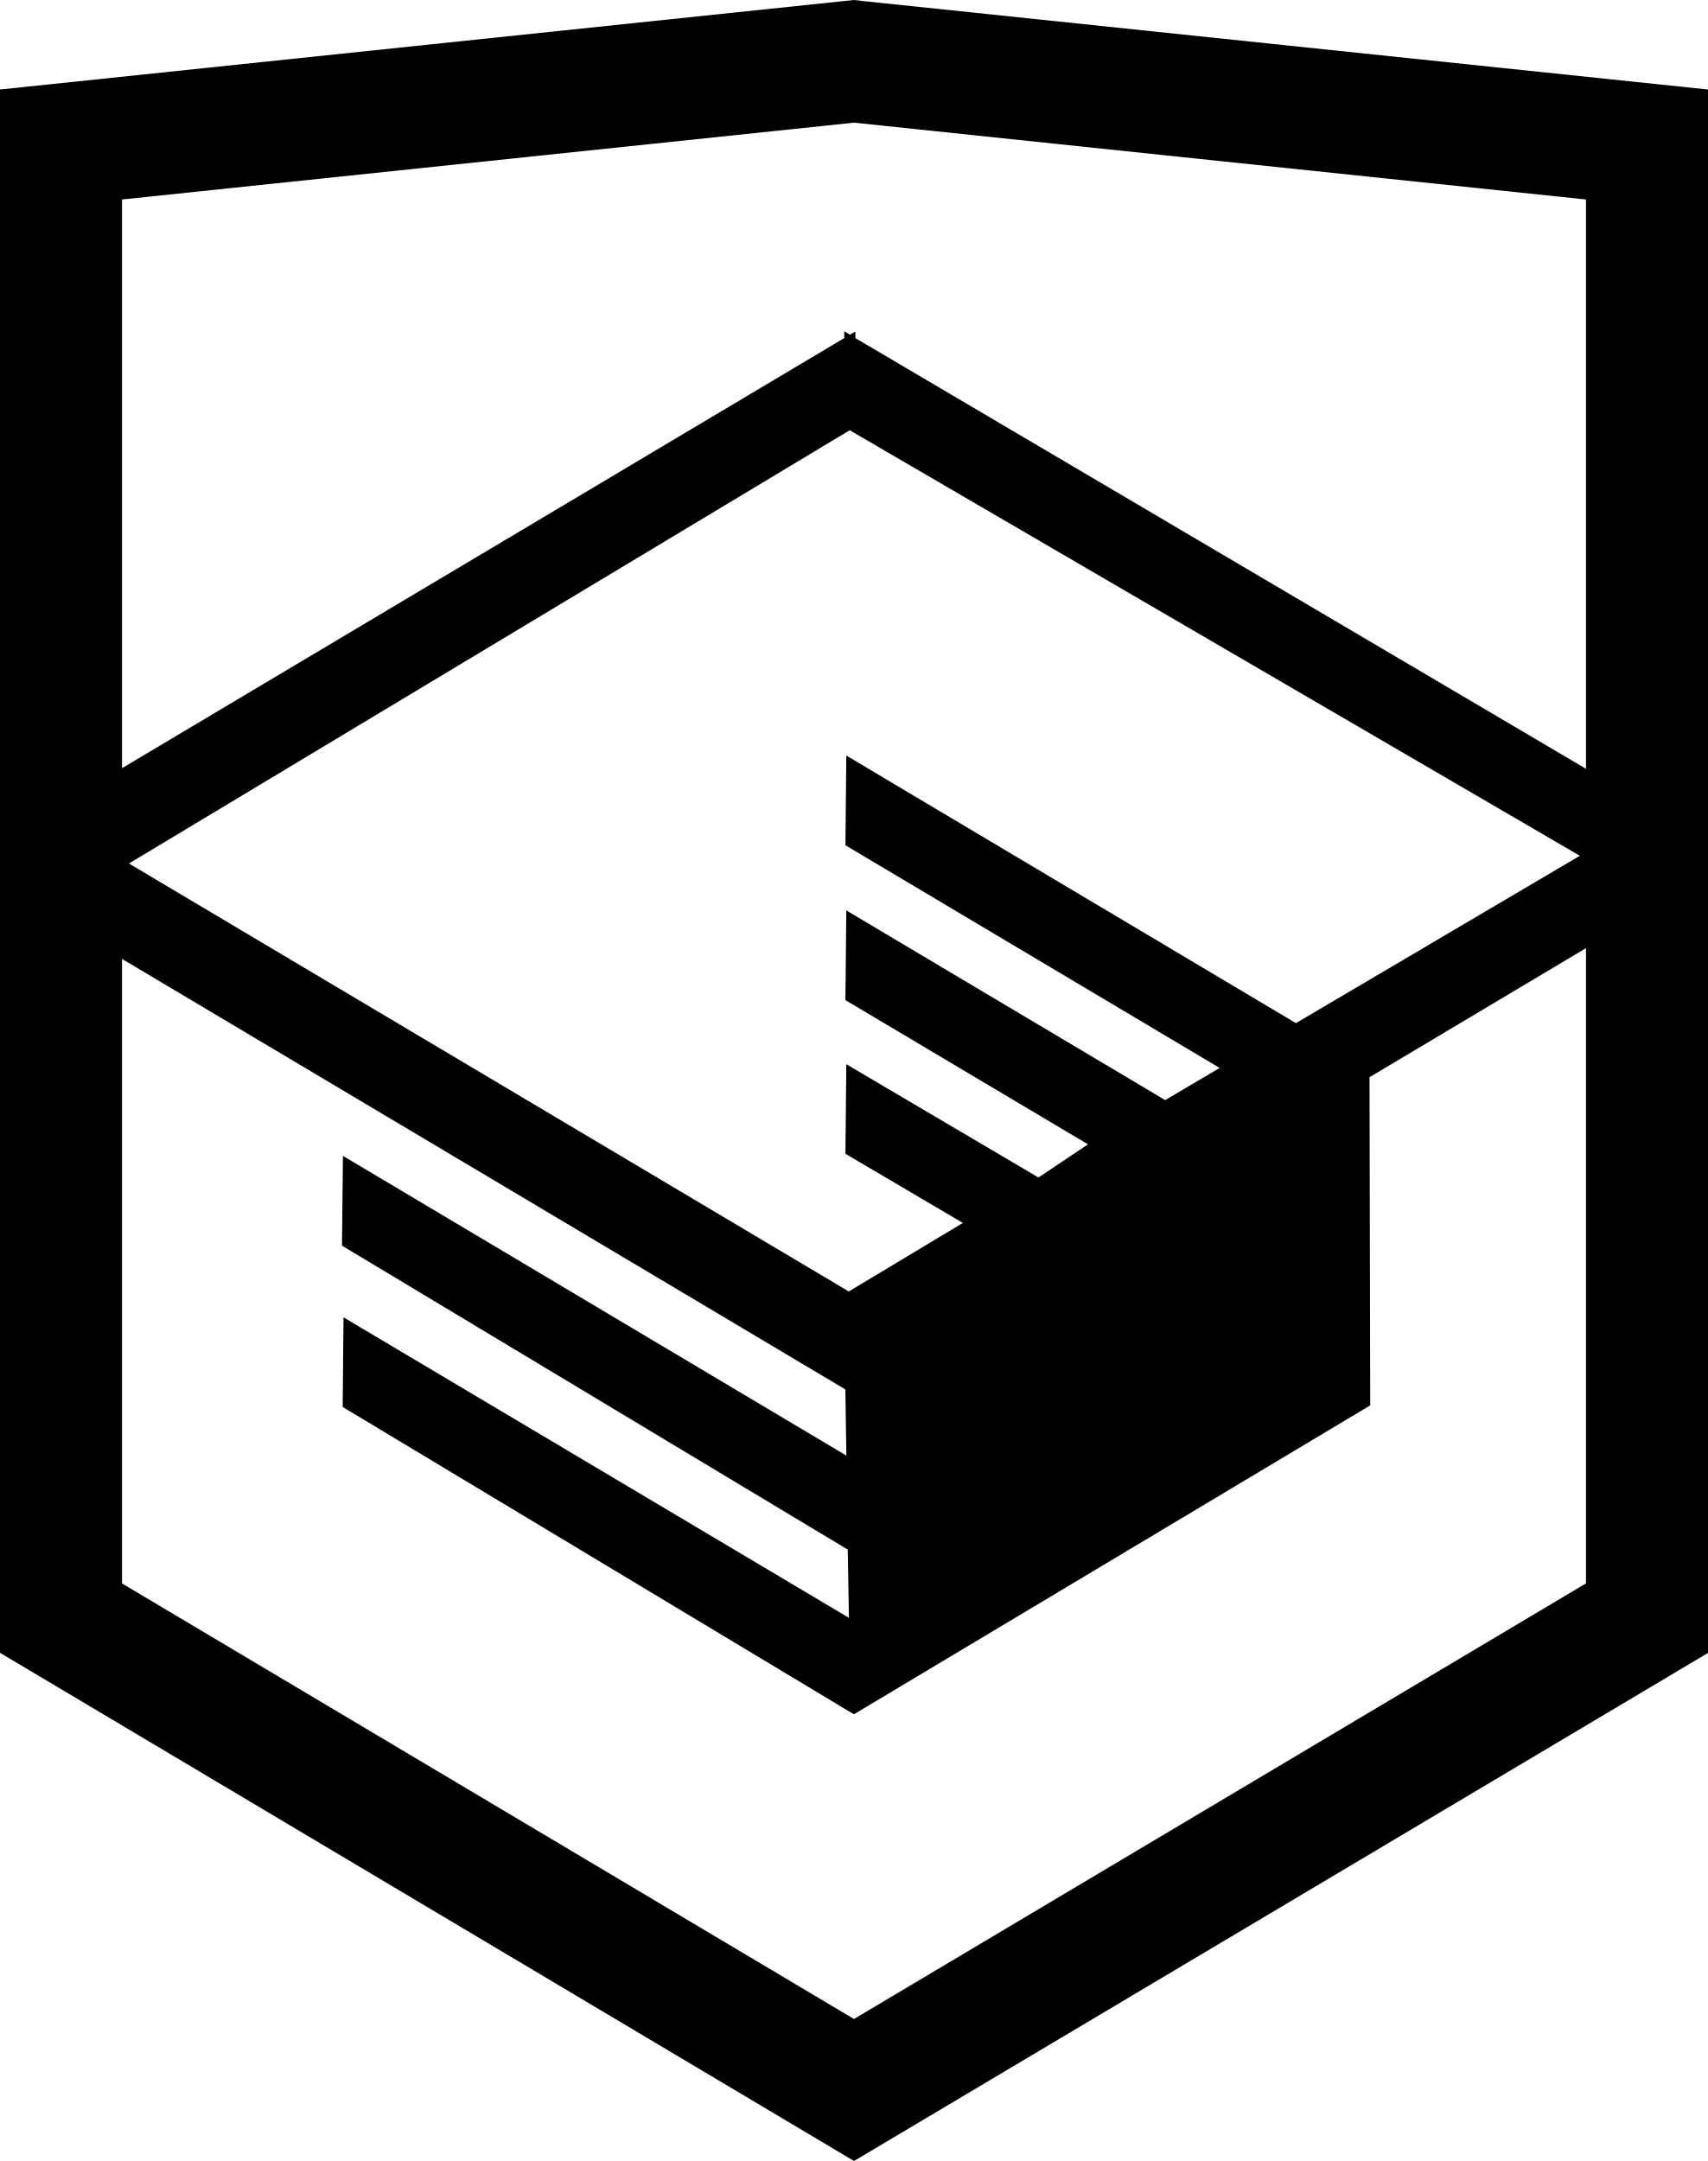
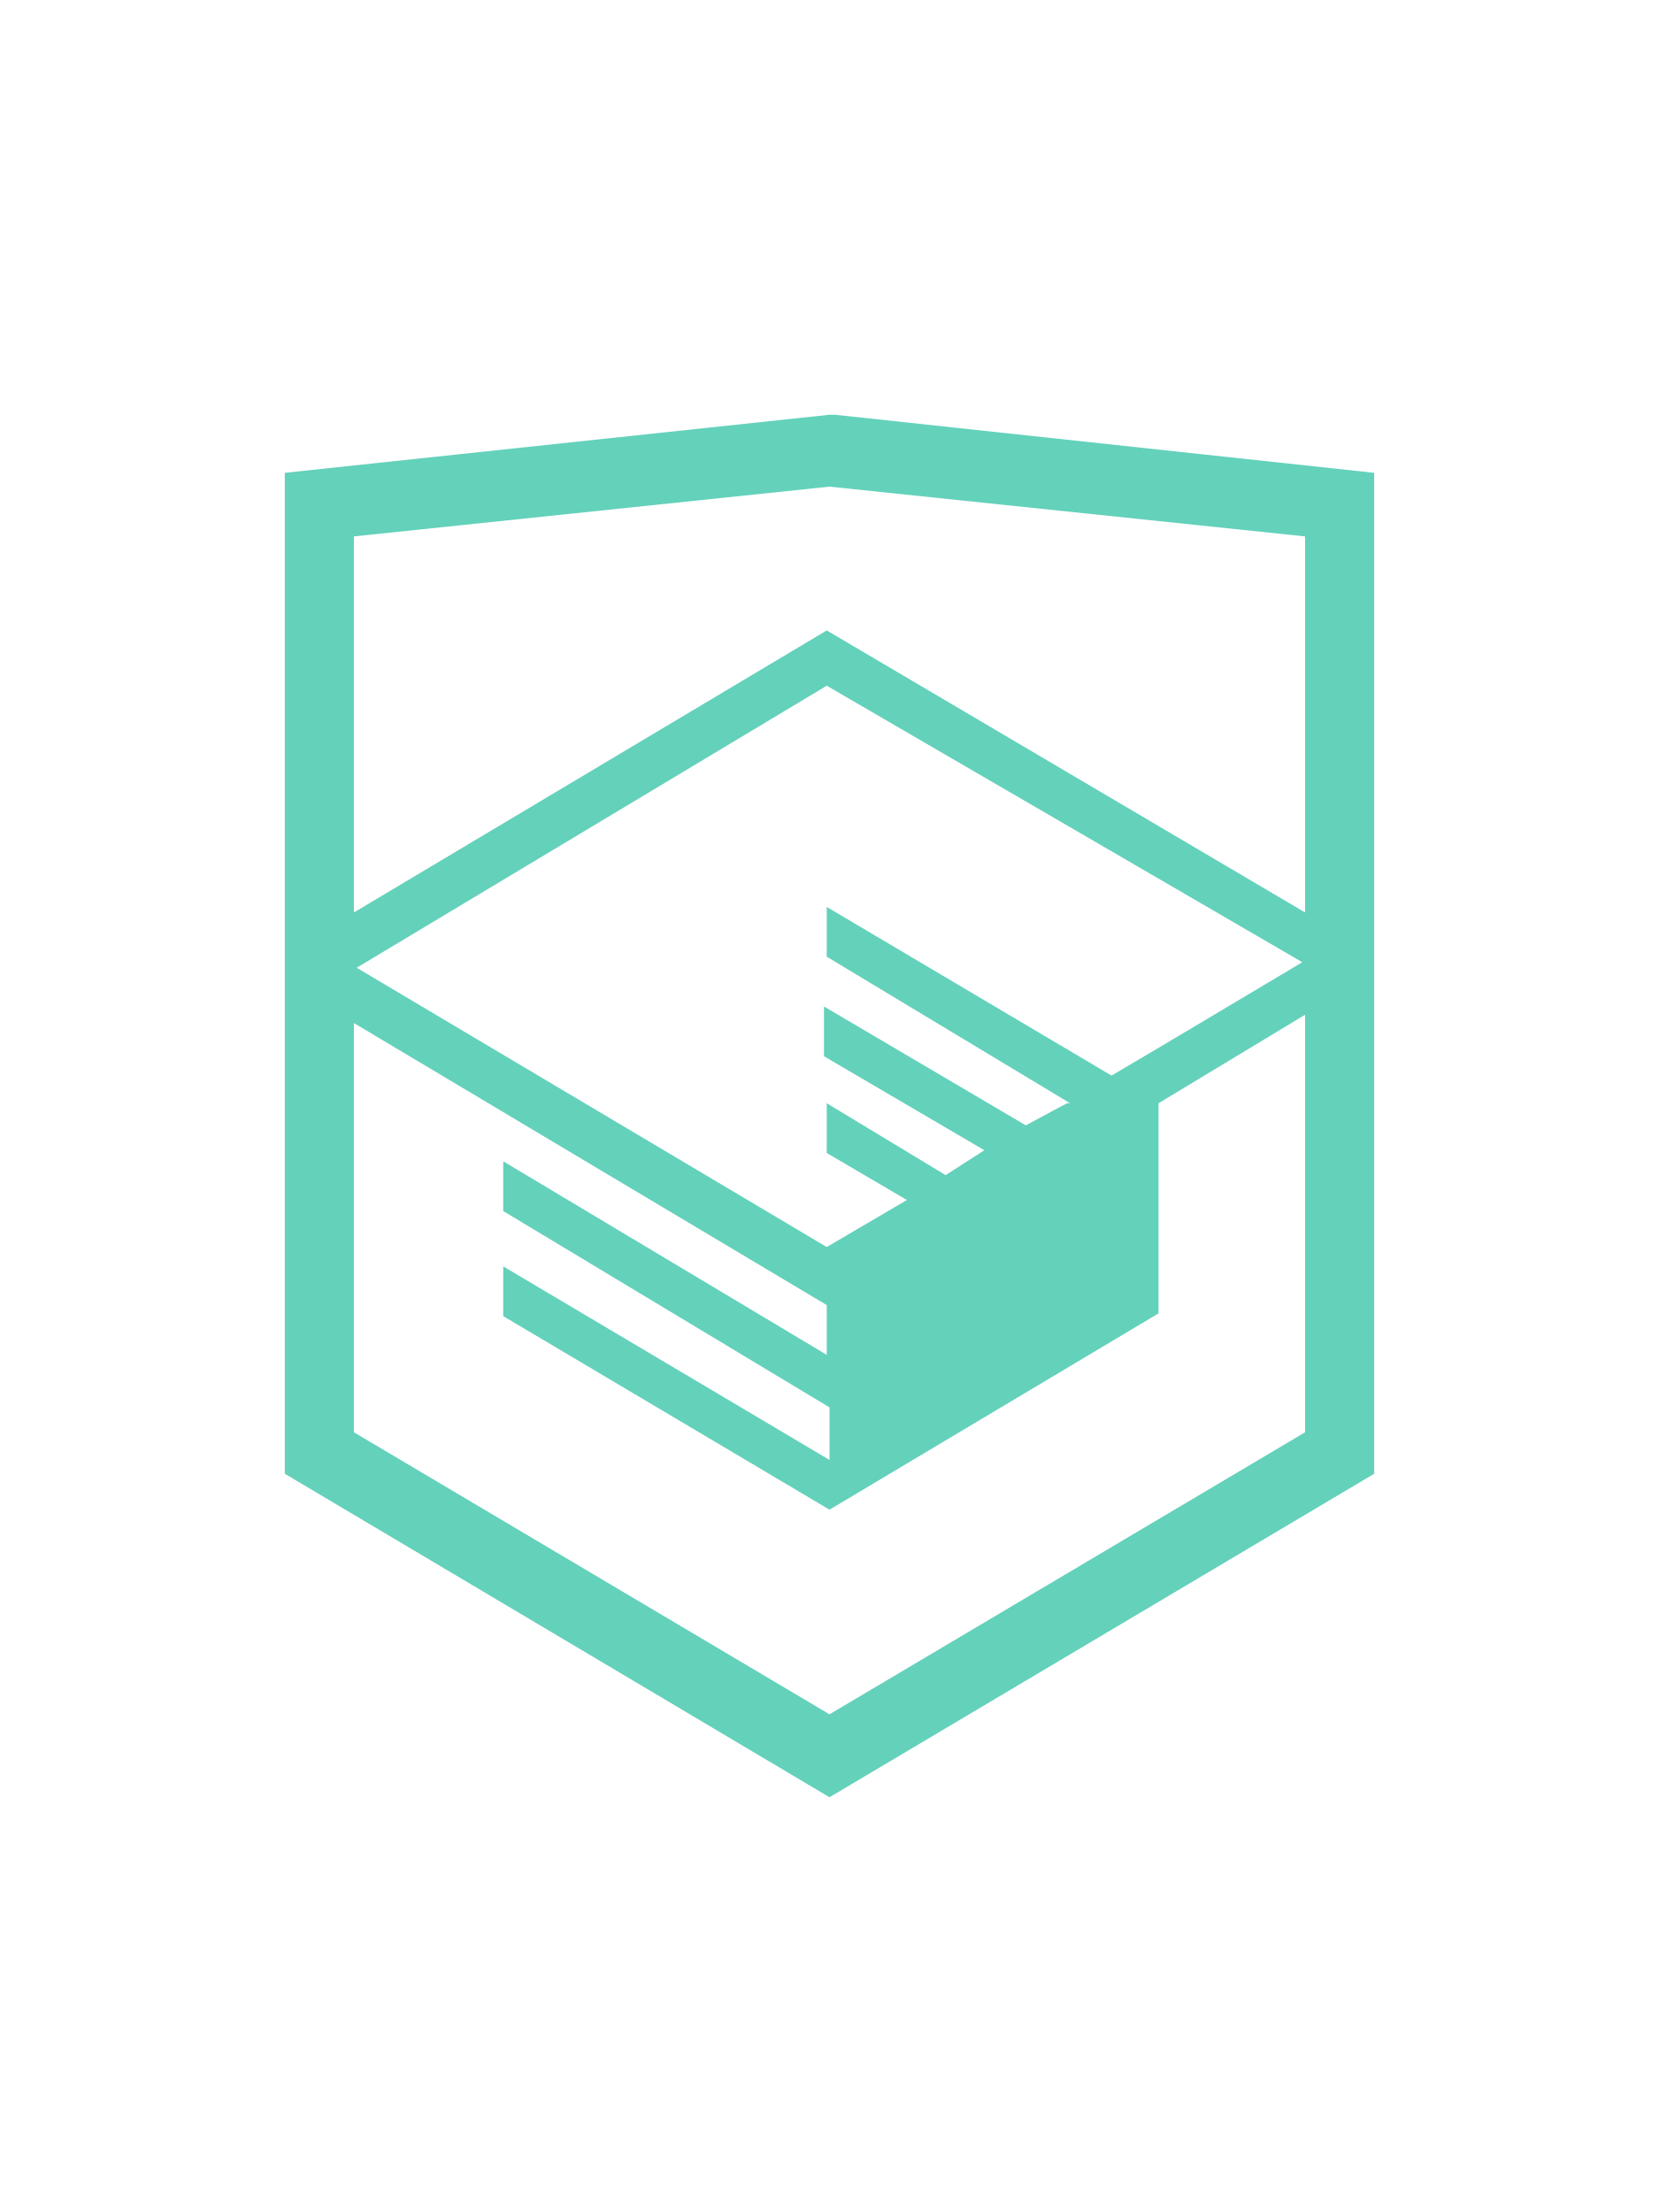
- <svg xmlns="http://www.w3.org/2000/svg" version="1.1" id="Layer_1" x="0px" y="0px" width="26.943px" height="34.09px" viewBox="0 0 26.943 34.09" enable-background="new 0 0 26.943 34.09" xml:space="preserve">
-   <path d="M13.62,0.017L13.472,0L0,1.412v24.661l13.473,8.017l13.43-7.99l0.042-0.025V1.412L13.62,0.017z M25.019,12.127L13.495,5.334 L13.494,5.23l-0.087,0.05l-0.088-0.056v0.109L1.925,12.118V3.147l11.548-1.212l11.547,1.212V12.127z M13.405,6.787L24.923,13.5 l-4.479,2.64l-7.093-4.221l-0.014,1.415l5.904,3.513l-0.86,0.507l-5.03-2.992l-0.014,1.415l3.827,2.275l-0.782,0.523l-3.031-1.787 l-0.014,1.413l1.853,1.091l-1.8,1.081L2.034,13.622L13.405,6.787z M1.925,15.127l11.411,6.791l0.016,1.044L5.41,18.234L5.395,19.65 l7.979,4.795l0.018,1.076l-7.973-4.74l-0.013,1.414l8.021,4.822l0.046,0.025l8.143-4.872l-0.011-5.177l3.415-2.036v10.021 L13.472,31.85L1.925,24.979V15.127z" />
+ <svg xmlns="http://www.w3.org/2000/svg" fill="#64d1bb" width="27" height="36" viewBox="0 0 60 60">
+   <path d="M30.2 5h-.2l-19.7 2.1v36.2l19.7 11.7 19.7-11.7v-36.2l-19.5-2.1zm17 36.8l-17.2 10.2-17.2-10.2v-14.8l17.1 10.2v1.8l-11.7-7v1.8l11.8 7.1v1.9l-11.8-7v1.8l11.8 7 11.9-7.1v-7.6l5.3-3.2v15.1zm-.1-17l-4.7 2.8-2.2 1.3-10.3-6.1v1.8l8.8 5.3h-.1l-.2.1-1.3.7-7.3-4.3v1.8l5.8 3.4-1.4.9-4.3-2.6v1.8l2.9 1.7-2.9 1.7-17-10.1 17-10.2 17.2 10zm.1-1.8l-17.3-10.2-17.1 10.2v-13.6l17.2-1.8 17.2 1.8v13.6z" />
</svg>
